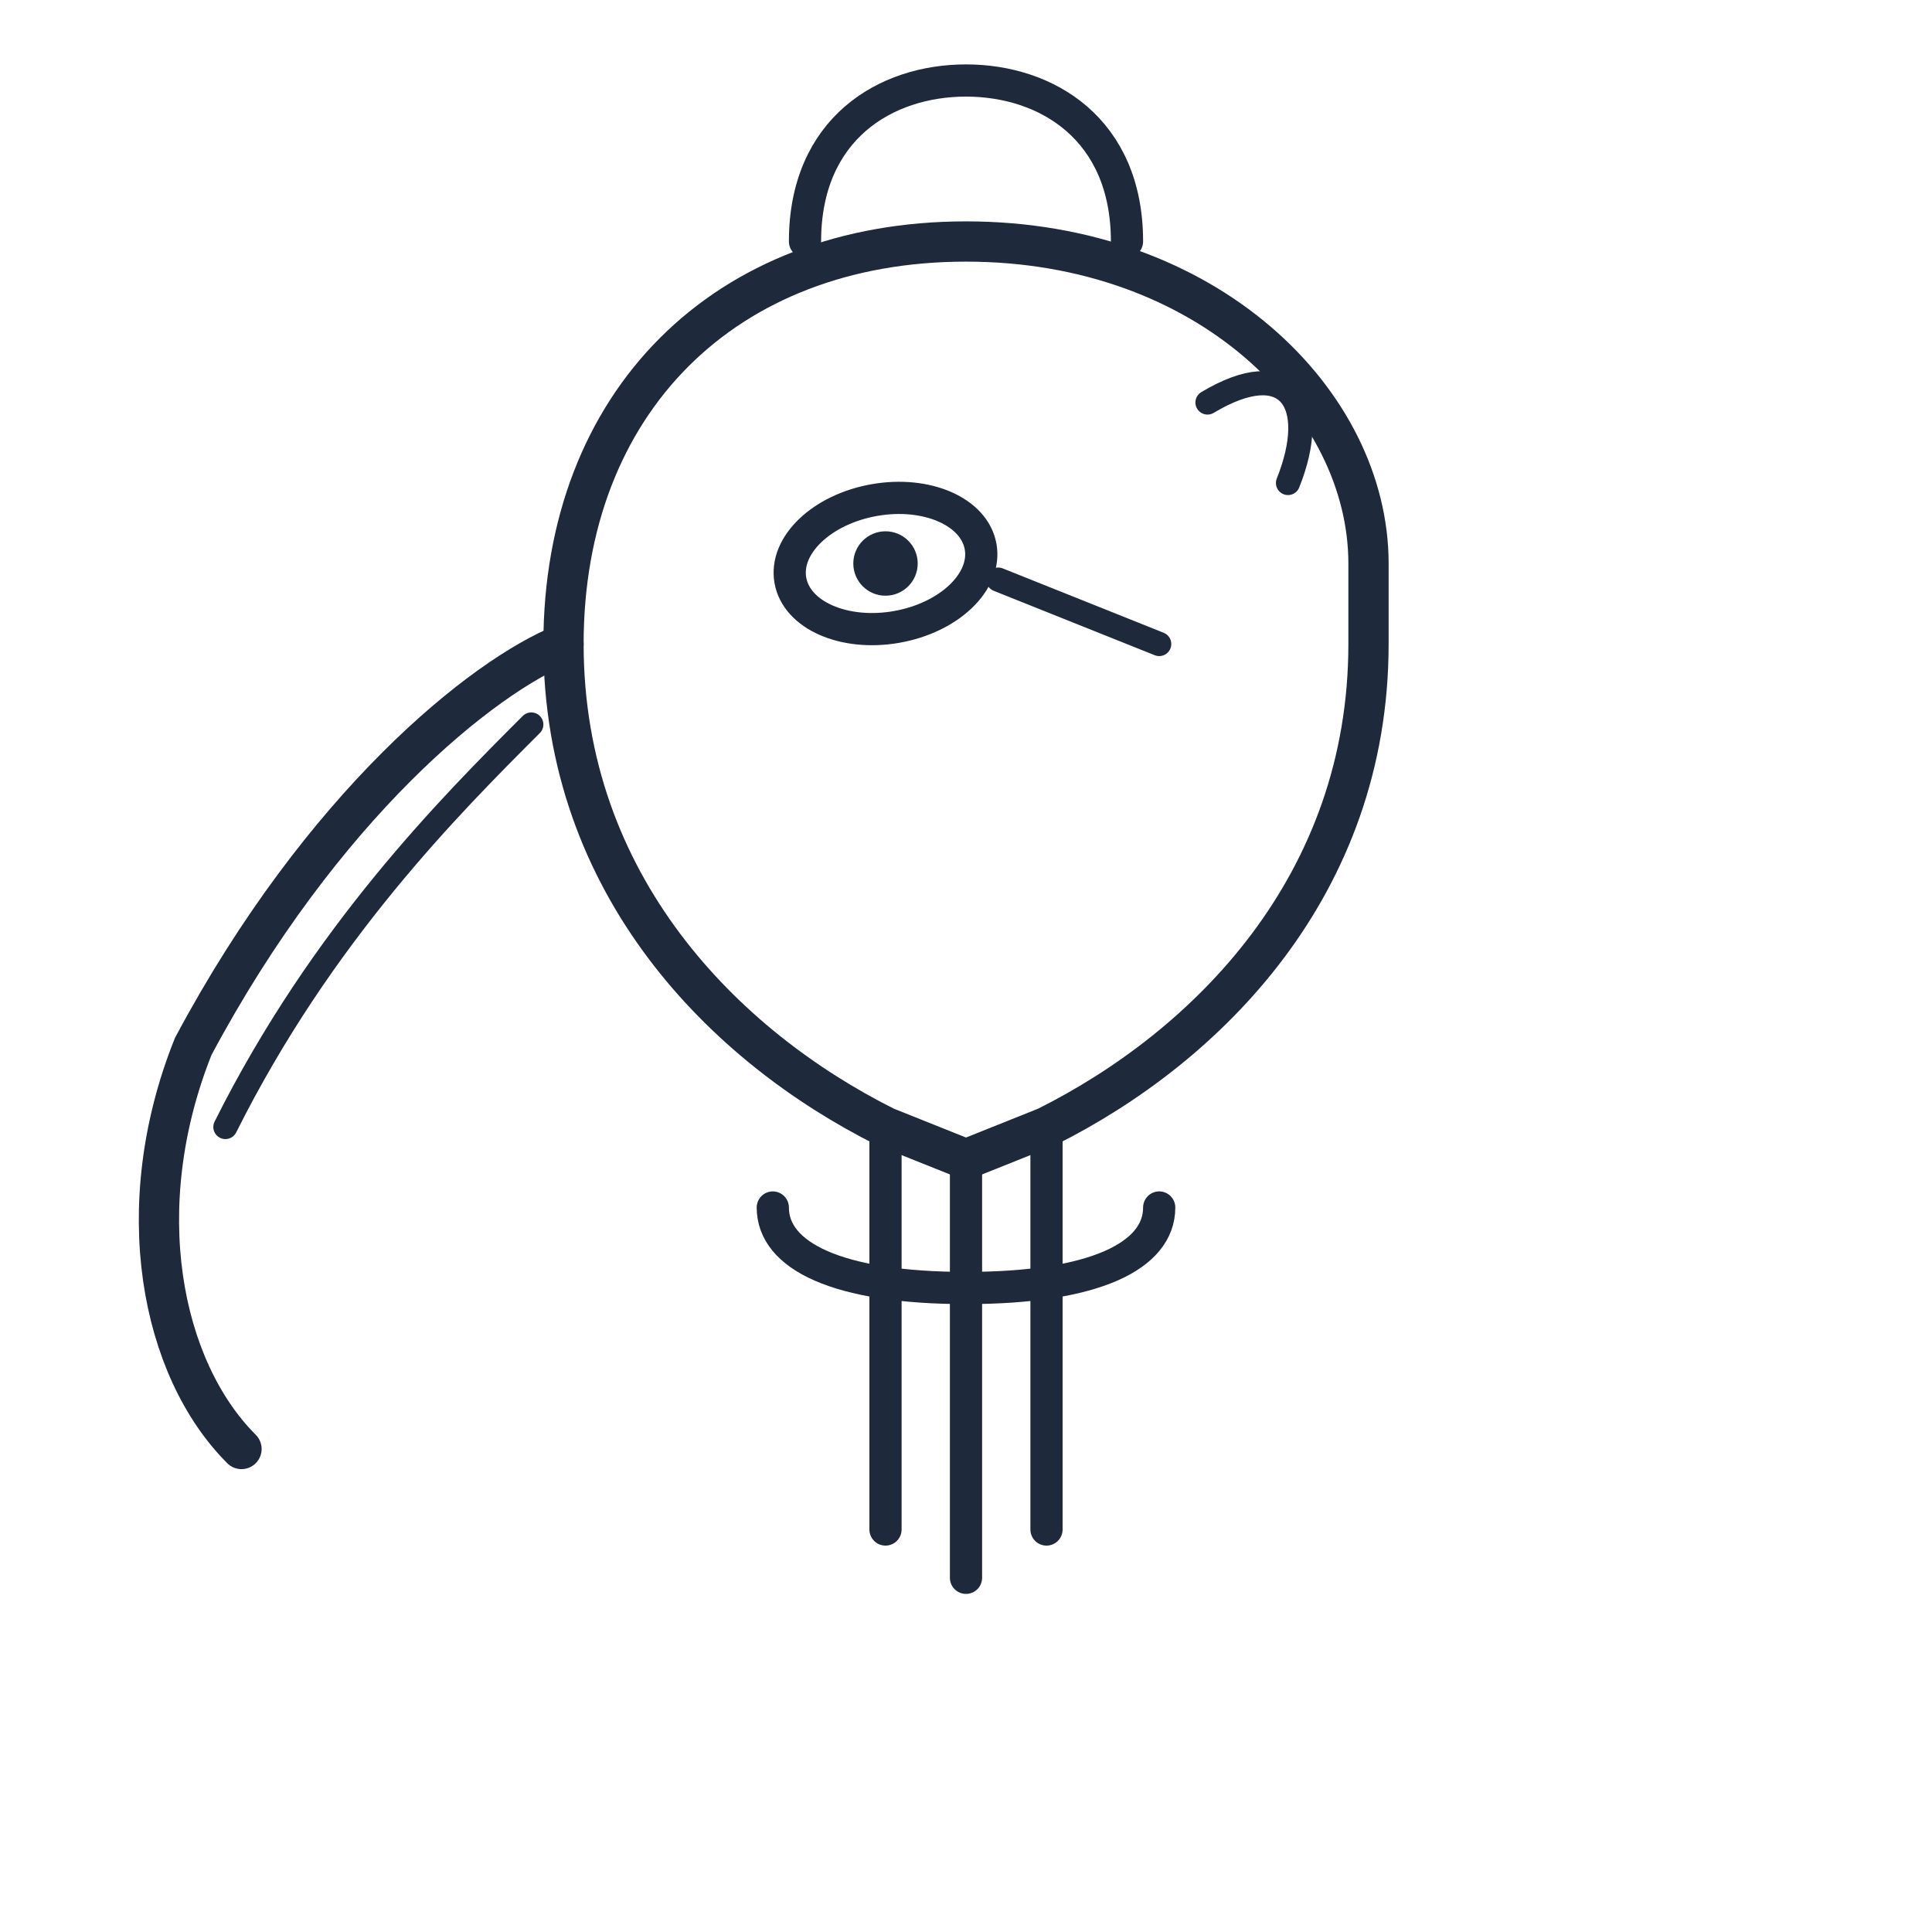
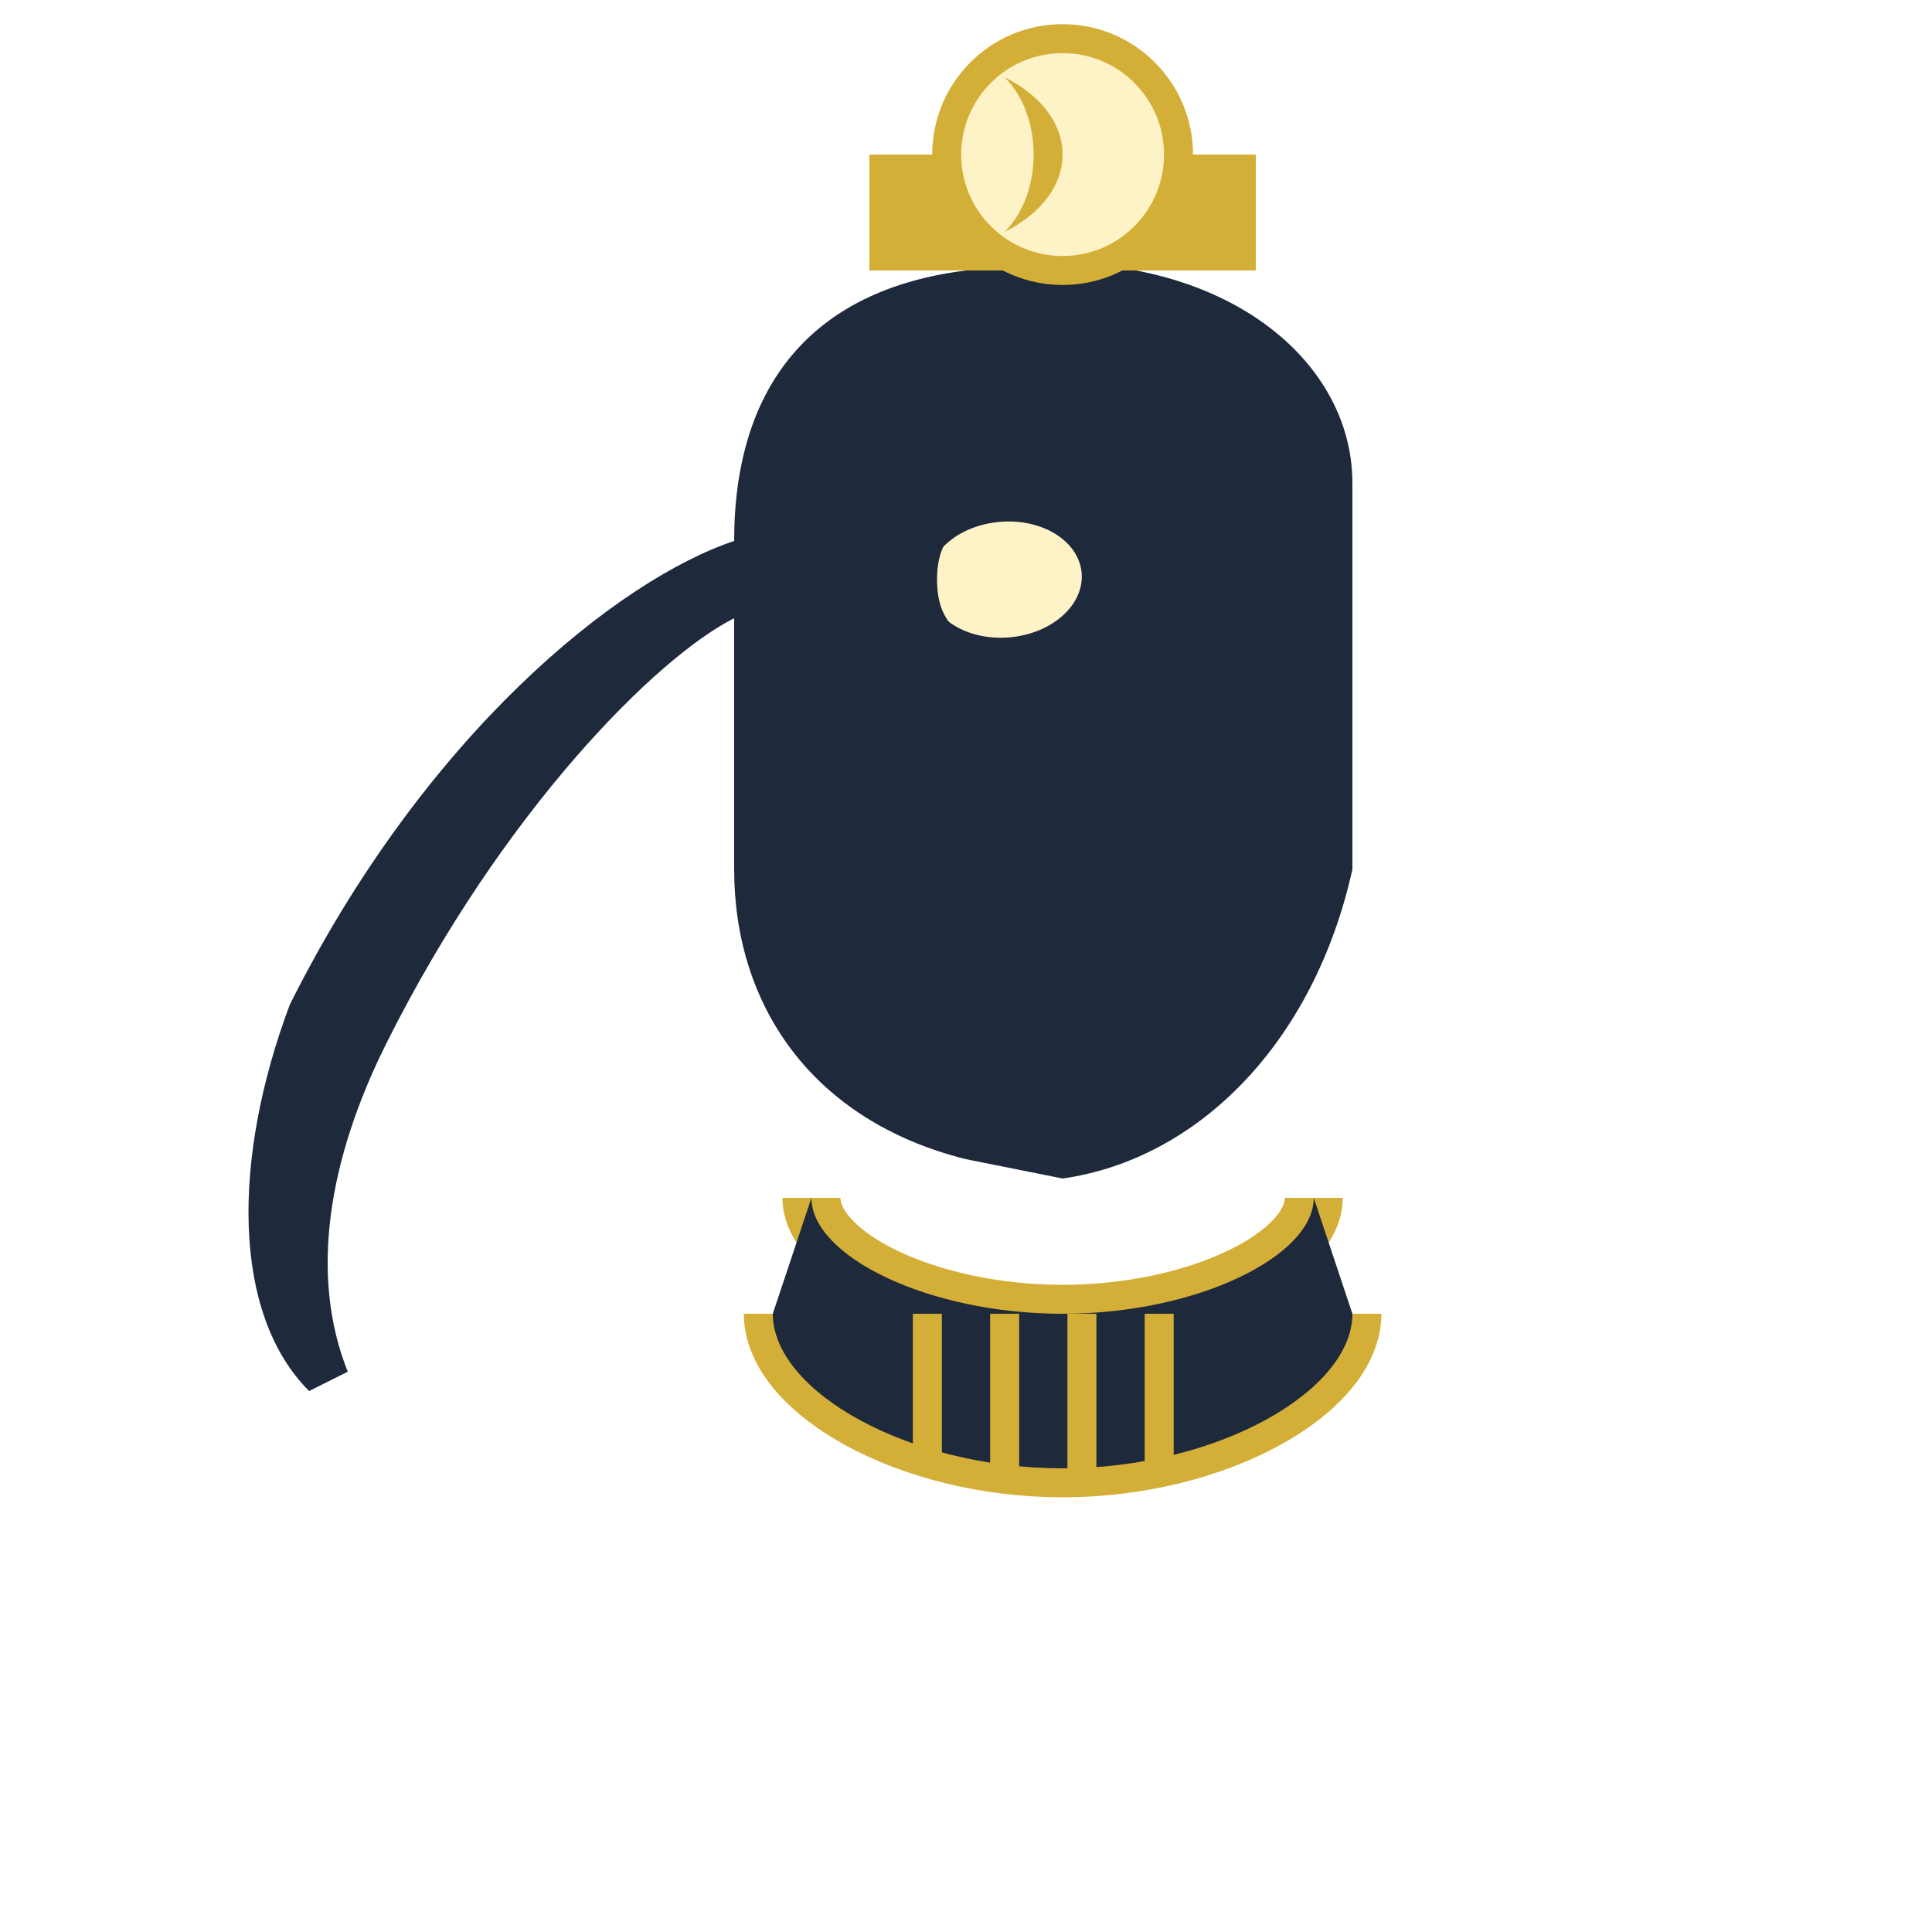
- <svg xmlns="http://www.w3.org/2000/svg" viewBox="0 0 120 120">
-   <path d="M85 35            C85 25, 75 15, 60 15            C45 15, 35 25, 35 40            C35 55, 45 65, 55 70            L60 72            L65 70            C75 65, 85 55, 85 40            Z" fill="none" stroke="#1e293b" stroke-width="2.5" stroke-linecap="round" stroke-linejoin="round" />
-   <path d="M35 40            C30 42, 20 50, 12 65            C8 75, 10 85, 15 90" fill="none" stroke="#1e293b" stroke-width="2.5" stroke-linecap="round" />
-   <path d="M33 45            C28 50, 20 58, 14 70" fill="none" stroke="#1e293b" stroke-width="1.5" stroke-linecap="round" />
-   <ellipse cx="55" cy="35" rx="6" ry="4" fill="none" stroke="#1e293b" stroke-width="2" transform="rotate(-10 55 35)" />
-   <circle cx="55" cy="35" r="2" fill="#1e293b" />
-   <path d="M62 36 L72 40" fill="none" stroke="#1e293b" stroke-width="1.5" stroke-linecap="round" />
-   <path d="M55 70 L55 95" fill="none" stroke="#1e293b" stroke-width="2" stroke-linecap="round" />
-   <path d="M60 72 L60 98" fill="none" stroke="#1e293b" stroke-width="2" stroke-linecap="round" />
-   <path d="M65 70 L65 95" fill="none" stroke="#1e293b" stroke-width="2" stroke-linecap="round" />
-   <path d="M48 75            C48 78, 52 80, 60 80            C68 80, 72 78, 72 75" fill="none" stroke="#1e293b" stroke-width="2" stroke-linecap="round" />
-   <path d="M50 15            C50 8, 55 5, 60 5            C65 5, 70 8, 70 15" fill="none" stroke="#1e293b" stroke-width="2" stroke-linecap="round" />
-   <path d="M75 25 C80 22, 82 25, 80 30" fill="none" stroke="#1e293b" stroke-width="1.5" stroke-linecap="round" />
+ <svg xmlns="http://www.w3.org/2000/svg" viewBox="0 0 100 100">
+   <path d="M70 25            C70 18, 62 12, 50 14            C42 15, 38 20, 38 28            L38 45            C38 52, 42 58, 50 60            L55 61            C62 60, 68 54, 70 45            Z" fill="#1e293b" stroke="none" />
+   <path d="M38 28            C32 30, 22 38, 15 52            C12 60, 12 68, 16 72            L18 71            C16 66, 17 60, 20 54            C26 42, 34 34, 38 32            Z" fill="#1e293b" stroke="none" />
+   <ellipse cx="52" cy="30" rx="4" ry="3" fill="#fef3c7" transform="rotate(-5 52 30)" />
+   <path d="M48 30            C48 27, 50 26, 53 26            C56 26, 58 28, 58 30            C58 32, 56 34, 53 34            C50 34, 48 33, 48 30" fill="none" stroke="#1e293b" stroke-width="1" />
+   <path d="M58 29 L65 28" stroke="#1e293b" stroke-width="2" stroke-linecap="round" />
+   <path d="M42 62            C42 65, 48 68, 55 68            C62 68, 68 65, 68 62" fill="none" stroke="#d4af37" stroke-width="3" />
+   <path d="M40 68            C40 72, 47 76, 55 76            C63 76, 70 72, 70 68" fill="none" stroke="#d4af37" stroke-width="3" />
+   <path d="M42 62            C42 65, 48 68, 55 68            C62 68, 68 65, 68 62            L70 68            C70 72, 63 76, 55 76            C47 76, 40 72, 40 68            Z" fill="#1e293b" stroke="none" />
+   <line x1="48" y1="68" x2="48" y2="76" stroke="#d4af37" stroke-width="1.5" />
+   <line x1="52" y1="68" x2="52" y2="76" stroke="#d4af37" stroke-width="1.5" />
+   <line x1="56" y1="68" x2="56" y2="76" stroke="#d4af37" stroke-width="1.5" />
+   <line x1="60" y1="68" x2="60" y2="76" stroke="#d4af37" stroke-width="1.5" />
+   <path d="M45 14            L45 8            L65 8            L65 14" fill="#d4af37" stroke="none" />
+   <circle cx="55" cy="8" r="6" fill="#fef3c7" stroke="#d4af37" stroke-width="1.5" />
+   <path d="M52 4            C54 6, 54 10, 52 12            C56 10, 56 6, 52 4" fill="#d4af37" />
</svg>
